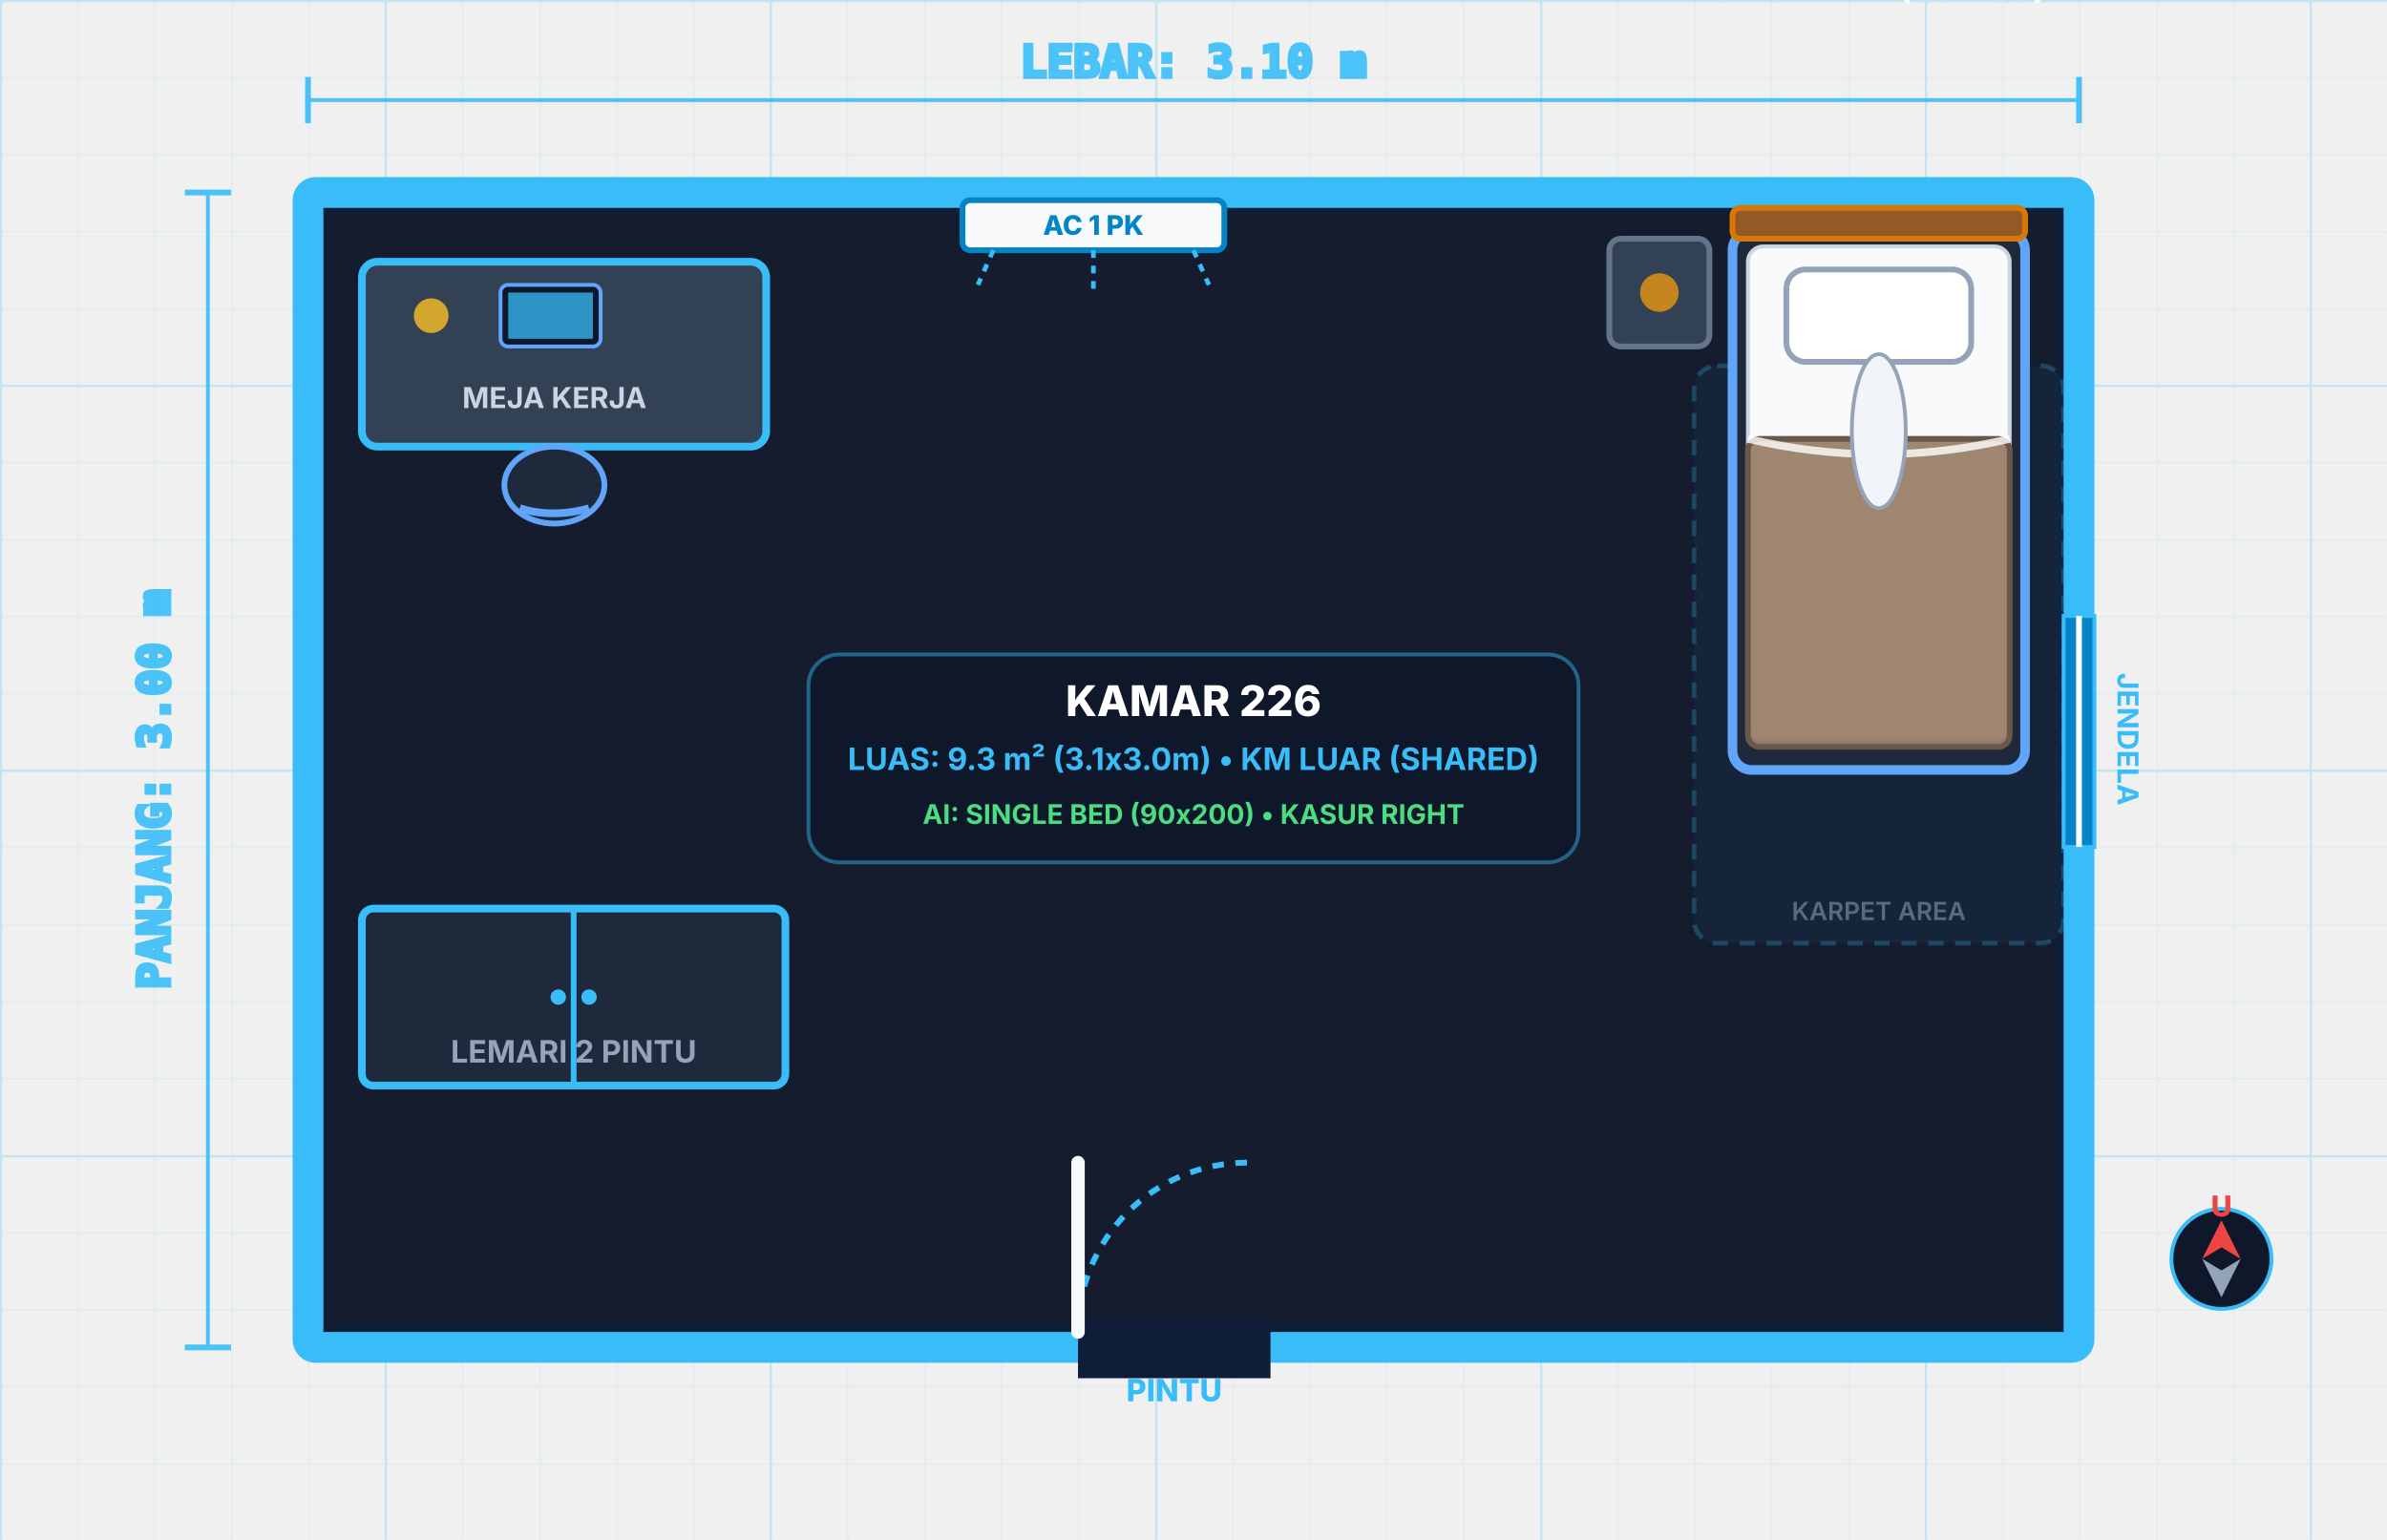
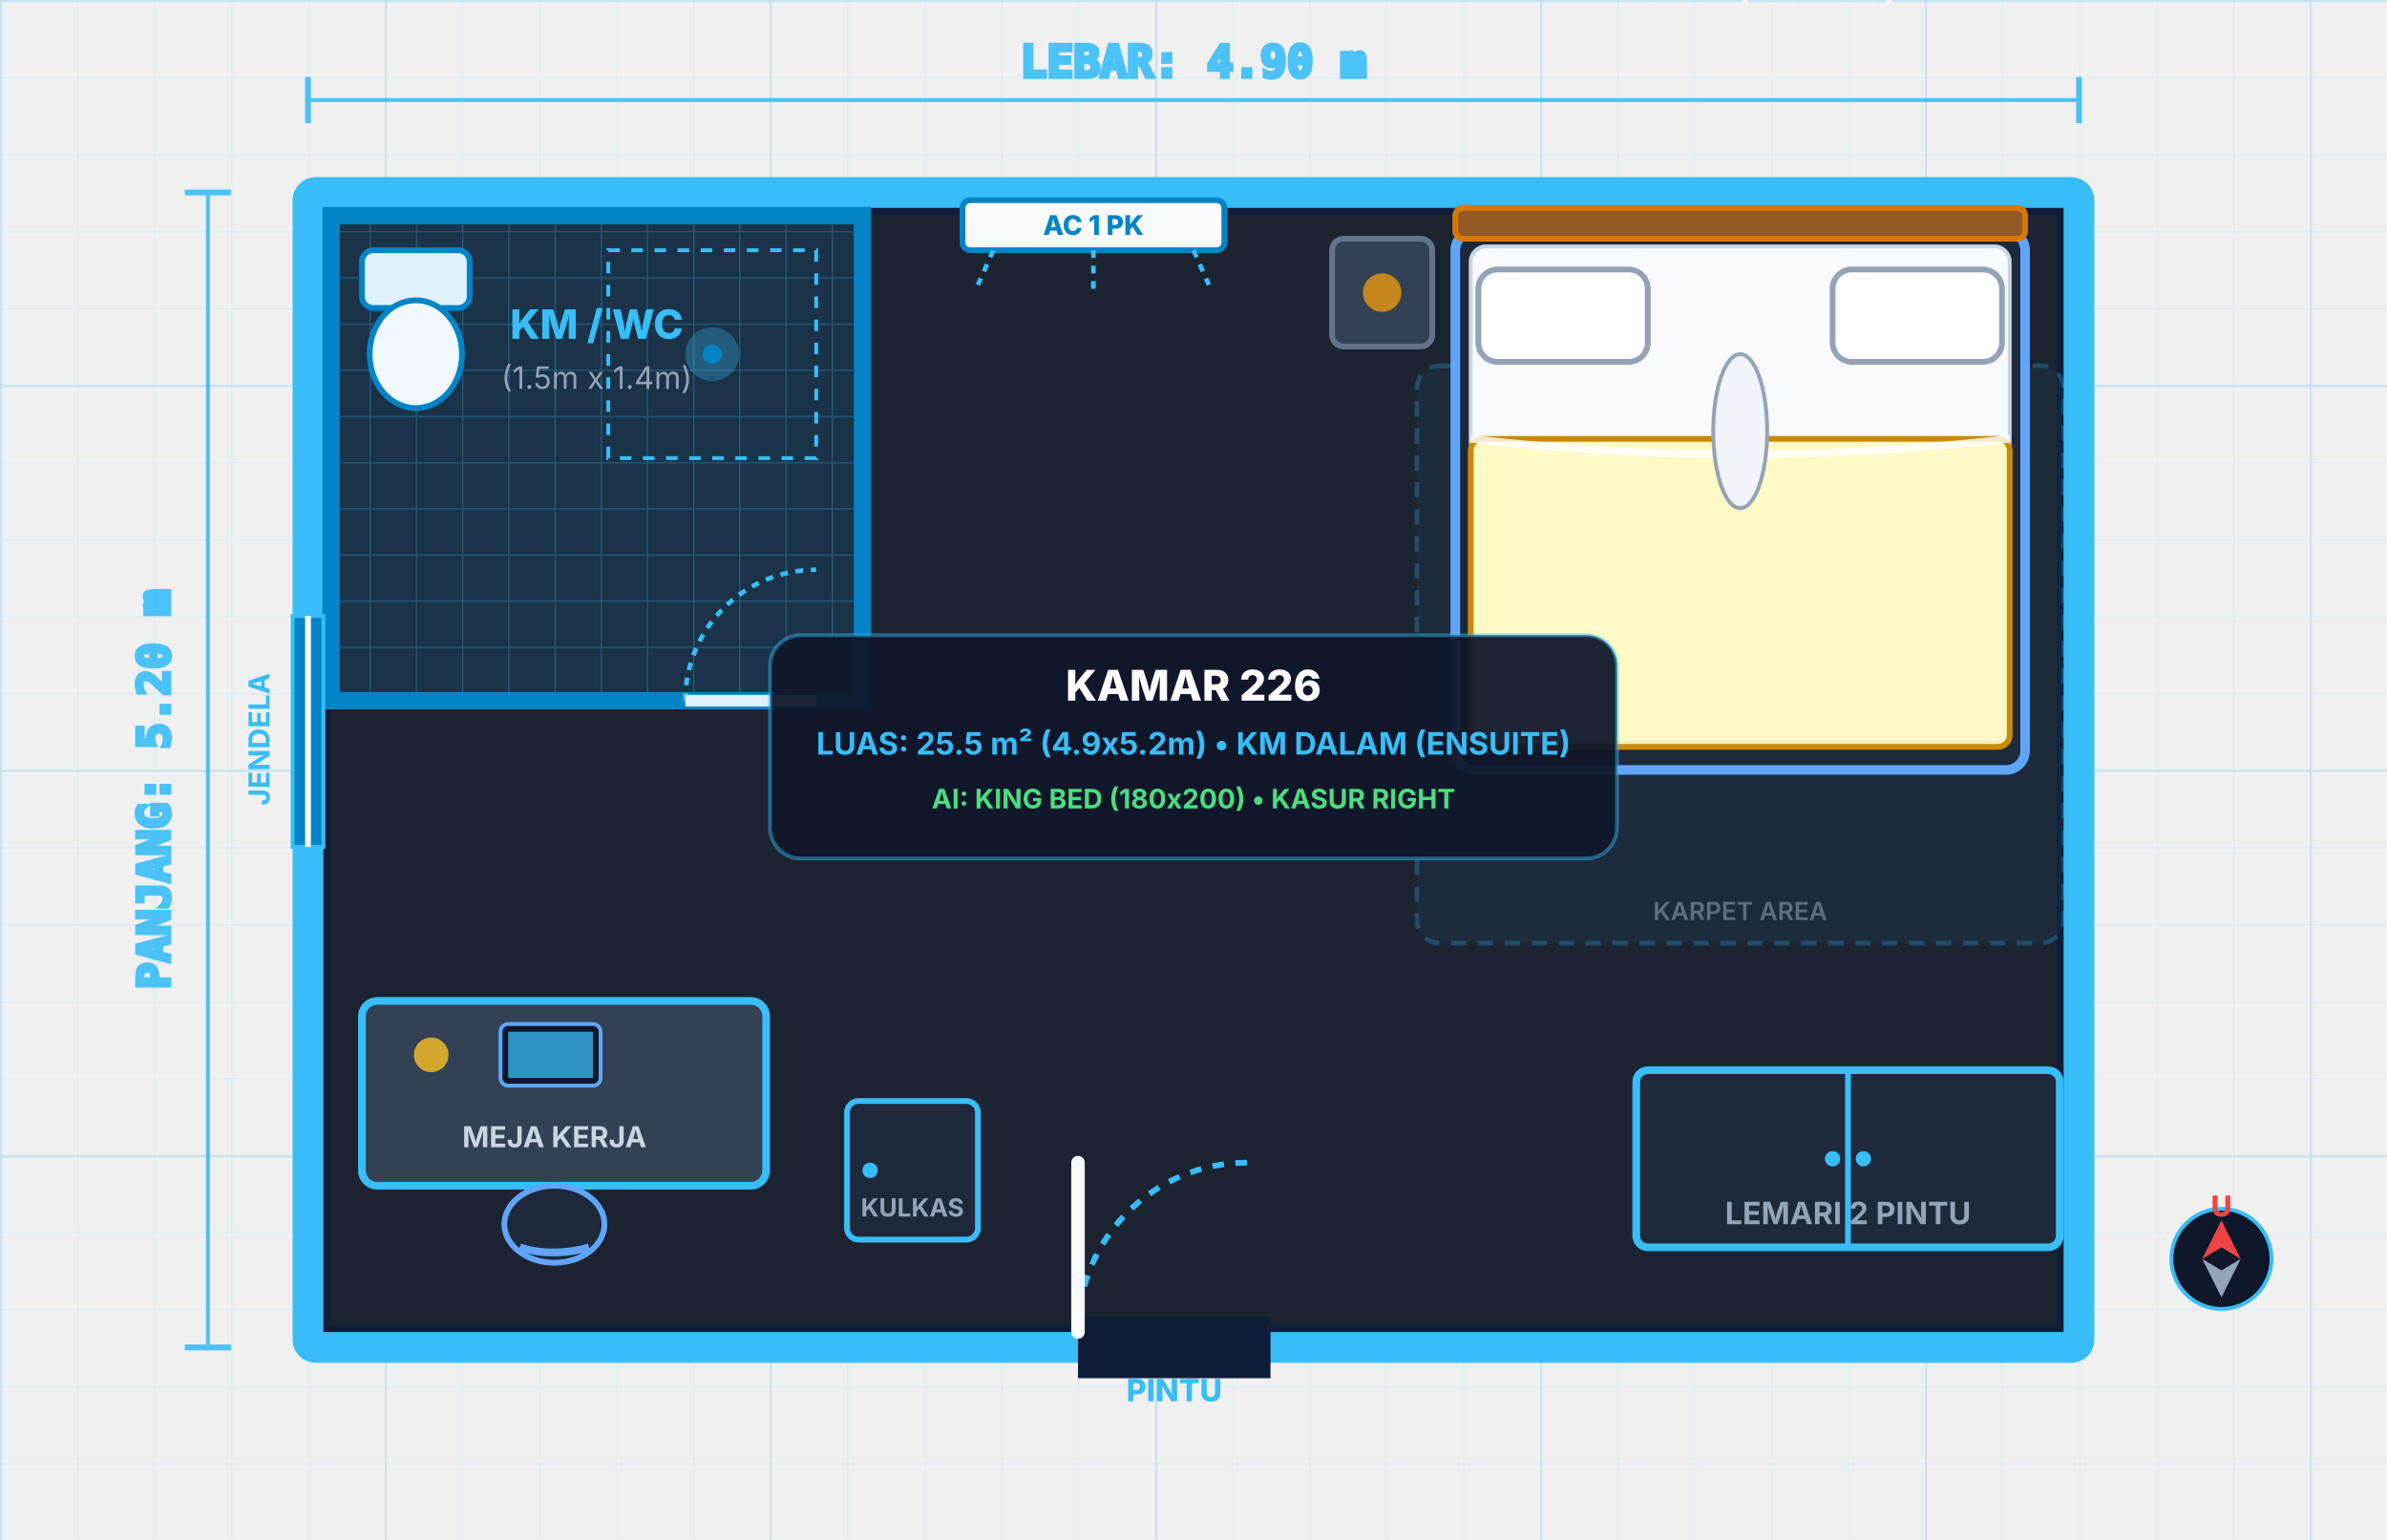
<svg xmlns="http://www.w3.org/2000/svg" viewBox="0 0 620 400" width="100%" height="100%" style="background:#0b1329; border-radius:12px; font-family:'Inter',system-ui,sans-serif;">
  <defs>
    <pattern id="grid_s_76" width="20" height="20" patternUnits="userSpaceOnUse">
      <path d="M 20 0 L 0 0 0 20" fill="none" stroke="rgba(56, 189, 248, 0.08)" stroke-width="0.8" />
    </pattern>
    <pattern id="grid_m_76" width="100" height="100" patternUnits="userSpaceOnUse">
      <path d="M 100 0 L 0 0 0 100" fill="none" stroke="rgba(56, 189, 248, 0.18)" stroke-width="1.2" />
    </pattern>
    <pattern id="tile_76" width="12" height="12" patternUnits="userSpaceOnUse">
      <rect width="12" height="12" fill="rgba(14, 165, 233, 0.12)" />
      <path d="M 12 0 L 0 0 0 12" fill="none" stroke="rgba(56, 189, 248, 0.28)" stroke-width="0.7" />
    </pattern>
+     <filter id="unsure_blur_76" x="-20%" y="-20%" width="140%" height="140%">
+       <feGaussianBlur stdDeviation="3.8" />
+     </filter>
+     <pattern id="unsure_hatch_76" width="8" height="8" patternTransform="rotate(45 0 0)" patternUnits="userSpaceOnUse">
+       <line x1="0" y1="0" x2="0" y2="8" stroke="rgba(148, 163, 184, 0.35)" stroke-width="1.2" stroke-dasharray="2 2" />
+     </pattern>
  </defs>
  <rect width="620" height="400" fill="url(#grid_s_76)" />
  <rect width="620" height="400" fill="url(#grid_m_76)" />
  <g stroke="#38bdf8" stroke-width="1" opacity="0.9">
    <line x1="80" y1="26" x2="540" y2="26" />
    <line x1="80" y1="20" x2="80" y2="32" stroke-width="1.5" />
    <line x1="540" y1="20" x2="540" y2="32" stroke-width="1.5" />
    <text x="310" y="20" fill="#38bdf8" font-size="11.5" font-weight="700" text-anchor="middle" font-family="monospace">
-       LEBAR: 3.10 m
+       LEBAR: 4.90 m
    </text>
  </g>
  <g stroke="#38bdf8" stroke-width="1" opacity="0.9">
    <line x1="54" y1="50" x2="54" y2="350" />
    <line x1="48" y1="50" x2="60" y2="50" stroke-width="1.5" />
    <line x1="48" y1="350" x2="60" y2="350" stroke-width="1.5" />
    <text x="44" y="205" fill="#38bdf8" font-size="11.5" font-weight="700" text-anchor="middle" font-family="monospace" transform="rotate(-90 44 205)">
-       PANJANG: 3.00 m
+       PANJANG: 5.20 m
    </text>
  </g>
  <rect x="80" y="50" width="460" height="300" fill="#0f1d38" stroke="#38bdf8" stroke-width="8" rx="2" />
-   <rect x="86" y="56" width="448" height="288" fill="#6f5b4e" opacity="0.22" />
+   <rect x="86" y="56" width="448" height="288" fill="#fef08a" opacity="0.22" />
  <rect x="86" y="56" width="448" height="288" fill="rgba(15, 23, 42, 0.75)" />
  <g>
-     <rect x="440" y="95" width="96" height="150" rx="6" fill="rgba(56, 189, 248, 0.05)" stroke="rgba(56, 189, 248, 0.25)" stroke-width="1.2" stroke-dasharray="4 3" />
-     <text x="488.0" y="239" fill="rgba(148, 163, 184, 0.55)" font-size="6.5" font-weight="600" text-anchor="middle">KARPET AREA</text>
+     <rect x="86" y="56" width="138" height="126" fill="url(#tile_76)" stroke="#0284c7" stroke-width="4.5" />
+     <text x="155" y="88" fill="#38bdf8" font-size="10.5" font-weight="800" text-anchor="middle">KM / WC</text>
+     <text x="155" y="101" fill="#94a3b8" font-size="8" text-anchor="middle">(1.5m x 1.4m)</text>
+     <rect x="94" y="65" width="28" height="15" rx="3" fill="#e0f2fe" stroke="#0284c7" stroke-width="1.5" />
+     <ellipse cx="108" cy="92" rx="12" ry="14" fill="#f0f9ff" stroke="#0284c7" stroke-width="1.5" />
+     <rect x="158" y="65" width="54" height="54" fill="none" stroke="#38bdf8" stroke-width="1" stroke-dasharray="3 3" />
+     <circle cx="185" cy="92" r="7" fill="#38bdf8" opacity="0.3" />
+     <circle cx="185" cy="92" r="2.5" fill="#0284c7" />
+     <path d="M 178 182 A 34 34 0 0 1 212 148" fill="none" stroke="#38bdf8" stroke-width="1.2" stroke-dasharray="2 2" />
+     <line x1="178" y1="182" x2="212" y2="182" stroke="#e0f2fe" stroke-width="3" />
  </g>
  <g>
-     <rect x="450" y="60" width="76" height="140" rx="5" fill="#1e293b" stroke="#60a5fa" stroke-width="2.5" />
-     <rect x="450" y="54" width="76" height="8" rx="2" fill="#935a26" stroke="#d97706" stroke-width="1.5" />
-     <rect x="454" y="64" width="68" height="128" rx="4" fill="#f8fafc" stroke="#cbd5e1" stroke-width="1" />
-     <rect x="454" y="114" width="68" height="80" rx="3" fill="#9b806a" stroke="#695748" stroke-width="1.5" fill-opacity="0.95" />
-     <path d="M 454 114 Q 488.0 122 522 114" fill="none" stroke="#ffffff" stroke-width="2" opacity="0.8" />
-     <rect x="464.0" y="70" width="48" height="24" rx="5" fill="#ffffff" stroke="#94a3b8" stroke-width="1.5" />
-     <ellipse cx="488.0" cy="112" rx="7" ry="20" fill="#f1f5f9" stroke="#94a3b8" stroke-width="1" />
-     <text x="488.0" cy="160" fill="#ffffff" font-size="8" font-weight="800" text-anchor="middle">SINGLE BED (90x200)</text>
-   </g>
-   <rect x="418" y="62" width="26" height="28" rx="3" fill="#334155" stroke="#64748b" stroke-width="1.5" />
-   <circle cx="431" cy="76" r="5" fill="#f59e0b" opacity="0.75" />
-   <g>
-     <rect x="94" y="236" width="110" height="46" rx="3" fill="#1e293b" stroke="#38bdf8" stroke-width="2" />
-     <line x1="149" y1="236" x2="149" y2="282" stroke="#38bdf8" stroke-width="1.5" />
-     <circle cx="145" cy="259" r="2" fill="#38bdf8" />
-     <circle cx="153" cy="259" r="2" fill="#38bdf8" />
-     <text x="149" y="276" fill="#94a3b8" font-size="8" font-weight="700" text-anchor="middle">LEMARI 2 PINTU</text>
+     <rect x="368" y="95" width="168" height="150" rx="6" fill="rgba(56, 189, 248, 0.05)" stroke="rgba(56, 189, 248, 0.25)" stroke-width="1.2" stroke-dasharray="4 3" />
+     <text x="452.0" y="239" fill="rgba(148, 163, 184, 0.55)" font-size="6.5" font-weight="600" text-anchor="middle">KARPET AREA</text>
  </g>
  <g>
-     <rect x="94" y="68" width="105" height="48" rx="4" fill="#334155" stroke="#38bdf8" stroke-width="2" />
-     <rect x="130" y="74" width="26" height="16" rx="2" fill="#0f172a" stroke="#60a5fa" stroke-width="1" />
-     <rect x="132" y="76" width="22" height="12" fill="#38bdf8" opacity="0.75" />
-     <circle cx="112" cy="82" r="4.5" fill="#fbbf24" opacity="0.8" />
-     <ellipse cx="144" cy="126" rx="13" ry="10" fill="#1e293b" stroke="#60a5fa" stroke-width="1.5" />
-     <path d="M 135 132 C 144 135 153 132 153 132" stroke="#60a5fa" stroke-width="2" fill="none" />
-     <text x="144" y="106" fill="#cbd5e1" font-size="7.5" font-weight="700" text-anchor="middle">MEJA KERJA</text>
+     <rect x="378" y="60" width="148" height="140" rx="5" fill="#1e293b" stroke="#60a5fa" stroke-width="2.5" />
+     <rect x="378" y="54" width="148" height="8" rx="2" fill="#935a26" stroke="#d97706" stroke-width="1.5" />
+     <rect x="382" y="64" width="140" height="128" rx="4" fill="#f8fafc" stroke="#cbd5e1" stroke-width="1" />
+     <rect x="382" y="114" width="140" height="80" rx="3" fill="#fef9c3" stroke="#ca8a04" stroke-width="1.5" fill-opacity="0.95" />
+     <path d="M 382 114 Q 452.0 122 522 114" fill="none" stroke="#ffffff" stroke-width="2" opacity="0.8" />
+     <rect x="384" y="70" width="44" height="24" rx="5" fill="#ffffff" stroke="#94a3b8" stroke-width="1.5" />
+     <rect x="476" y="70" width="44" height="24" rx="5" fill="#ffffff" stroke="#94a3b8" stroke-width="1.5" />
+     <ellipse cx="452.0" cy="112" rx="7" ry="20" fill="#f1f5f9" stroke="#94a3b8" stroke-width="1" />
+     <text x="452.0" cy="160" fill="#ffffff" font-size="8" font-weight="800" text-anchor="middle">KING BED (180x200)</text>
+   </g>
+   <rect x="346" y="62" width="26" height="28" rx="3" fill="#334155" stroke="#64748b" stroke-width="1.5" />
+   <circle cx="359" cy="76" r="5" fill="#f59e0b" opacity="0.75" />
+   <g>
+     <rect x="425" y="278" width="110" height="46" rx="3" fill="#1e293b" stroke="#38bdf8" stroke-width="2" />
+     <line x1="480" y1="278" x2="480" y2="324" stroke="#38bdf8" stroke-width="1.5" />
+     <circle cx="476" cy="301" r="2" fill="#38bdf8" />
+     <circle cx="484" cy="301" r="2" fill="#38bdf8" />
+     <text x="480" y="318" fill="#94a3b8" font-size="8" font-weight="700" text-anchor="middle">LEMARI 2 PINTU</text>
+   </g>
+   <g>
+     <rect x="94" y="260" width="105" height="48" rx="4" fill="#334155" stroke="#38bdf8" stroke-width="2" />
+     <rect x="130" y="266" width="26" height="16" rx="2" fill="#0f172a" stroke="#60a5fa" stroke-width="1" />
+     <rect x="132" y="268" width="22" height="12" fill="#38bdf8" opacity="0.75" />
+     <circle cx="112" cy="274" r="4.5" fill="#fbbf24" opacity="0.8" />
+     <ellipse cx="144" cy="318" rx="13" ry="10" fill="#1e293b" stroke="#60a5fa" stroke-width="1.5" />
+     <path d="M 135 324 C 144 327 153 324 153 324" stroke="#60a5fa" stroke-width="2" fill="none" />
+     <text x="144" y="298" fill="#cbd5e1" font-size="7.5" font-weight="700" text-anchor="middle">MEJA KERJA</text>
  </g>
  <g>
    <rect x="250" y="52" width="68" height="13" rx="2" fill="#f8fafc" stroke="#0284c7" stroke-width="1.5" />
    <path d="M 258 65 L 254 74" stroke="#38bdf8" stroke-width="1.2" stroke-dasharray="2 2" />
    <path d="M 284 65 L 284 76" stroke="#38bdf8" stroke-width="1.2" stroke-dasharray="2 2" />
    <path d="M 310 65 L 314 74" stroke="#38bdf8" stroke-width="1.2" stroke-dasharray="2 2" />
    <text x="284" y="61" fill="#0284c7" font-size="7" font-weight="800" text-anchor="middle">AC 1 PK</text>
  </g>
  <g>
-     <rect x="536" y="160" width="8" height="60" fill="#0284c7" stroke="#38bdf8" stroke-width="1" />
-     <line x1="540" y1="160" x2="540" y2="220" stroke="#ffffff" stroke-width="1.5" />
-     <text x="550" y="192" fill="#38bdf8" font-size="7.5" font-weight="700" text-anchor="middle" transform="rotate(90 550 192)">JENDELA</text>
+     <rect x="220" y="286" width="34" height="36" rx="3" fill="#1e293b" stroke="#38bdf8" stroke-width="1.5" />
+     <circle cx="226" cy="304" r="2" fill="#38bdf8" />
+     <text x="237" y="316" fill="#94a3b8" font-size="6.5" font-weight="700" text-anchor="middle">KULKAS</text>
+   </g>
+   <g>
+     <rect x="76" y="160" width="8" height="60" fill="#0284c7" stroke="#38bdf8" stroke-width="1" />
+     <line x1="80" y1="160" x2="80" y2="220" stroke="#ffffff" stroke-width="1.5" />
+     <text x="70" y="192" fill="#38bdf8" font-size="7.5" font-weight="700" text-anchor="middle" transform="rotate(-90 70 192)">JENDELA</text>
  </g>
  <g>
    <rect x="280" y="342" width="50" height="16" fill="#0f1d38" />
    <path d="M 280 346 A 44 44 0 0 1 324 302" fill="none" stroke="#38bdf8" stroke-width="1.5" stroke-dasharray="3 3" />
    <line x1="280" y1="346" x2="280" y2="302" stroke="#f8fafc" stroke-width="3.5" stroke-linecap="round" />
    <text x="305" y="364" fill="#38bdf8" font-size="8" font-weight="800" text-anchor="middle">PINTU</text>
  </g>
  <g>
-     <rect x="210" y="170" width="200" height="54" rx="8" fill="rgba(15, 23, 42, 0.94)" stroke="rgba(56, 189, 248, 0.45)" stroke-width="1" />
-     <text x="310" y="186" fill="#ffffff" font-size="11" font-weight="800" text-anchor="middle">KAMAR 226</text>
-     <text x="310" y="200" fill="#38bdf8" font-size="8" font-weight="700" text-anchor="middle">LUAS: 9.3 m² (3.1x3.0m) • KM LUAR (SHARED)</text>
-     <text x="310" y="214" fill="#4ade80" font-size="7" font-weight="700" text-anchor="middle">AI: SINGLE BED (90x200) • KASUR RIGHT</text>
+     <rect x="200" y="165" width="220" height="58" rx="8" fill="rgba(15, 23, 42, 0.94)" stroke="rgba(56, 189, 248, 0.45)" stroke-width="1" />
+     <text x="310" y="182" fill="#ffffff" font-size="11" font-weight="800" text-anchor="middle">KAMAR 226</text>
+     <text x="310" y="196" fill="#38bdf8" font-size="8" font-weight="700" text-anchor="middle">LUAS: 25.5 m² (4.9x5.2m) • KM DALAM (ENSUITE)</text>
+     <text x="310" y="210" fill="#4ade80" font-size="7" font-weight="700" text-anchor="middle">AI: KING BED (180x200) • KASUR RIGHT</text>
  </g>
  <g transform="translate(562, 312)">
    <circle cx="15" cy="15" r="13" fill="#0f172a" stroke="#38bdf8" stroke-width="1" />
    <path d="M 15 5 L 20 15 L 15 12 L 10 15 Z" fill="#ef4444" />
    <path d="M 15 25 L 20 15 L 15 18 L 10 15 Z" fill="#94a3b8" />
    <text x="15" y="4" fill="#ef4444" font-size="7.5" font-weight="800" text-anchor="middle">U</text>
  </g>
</svg>
